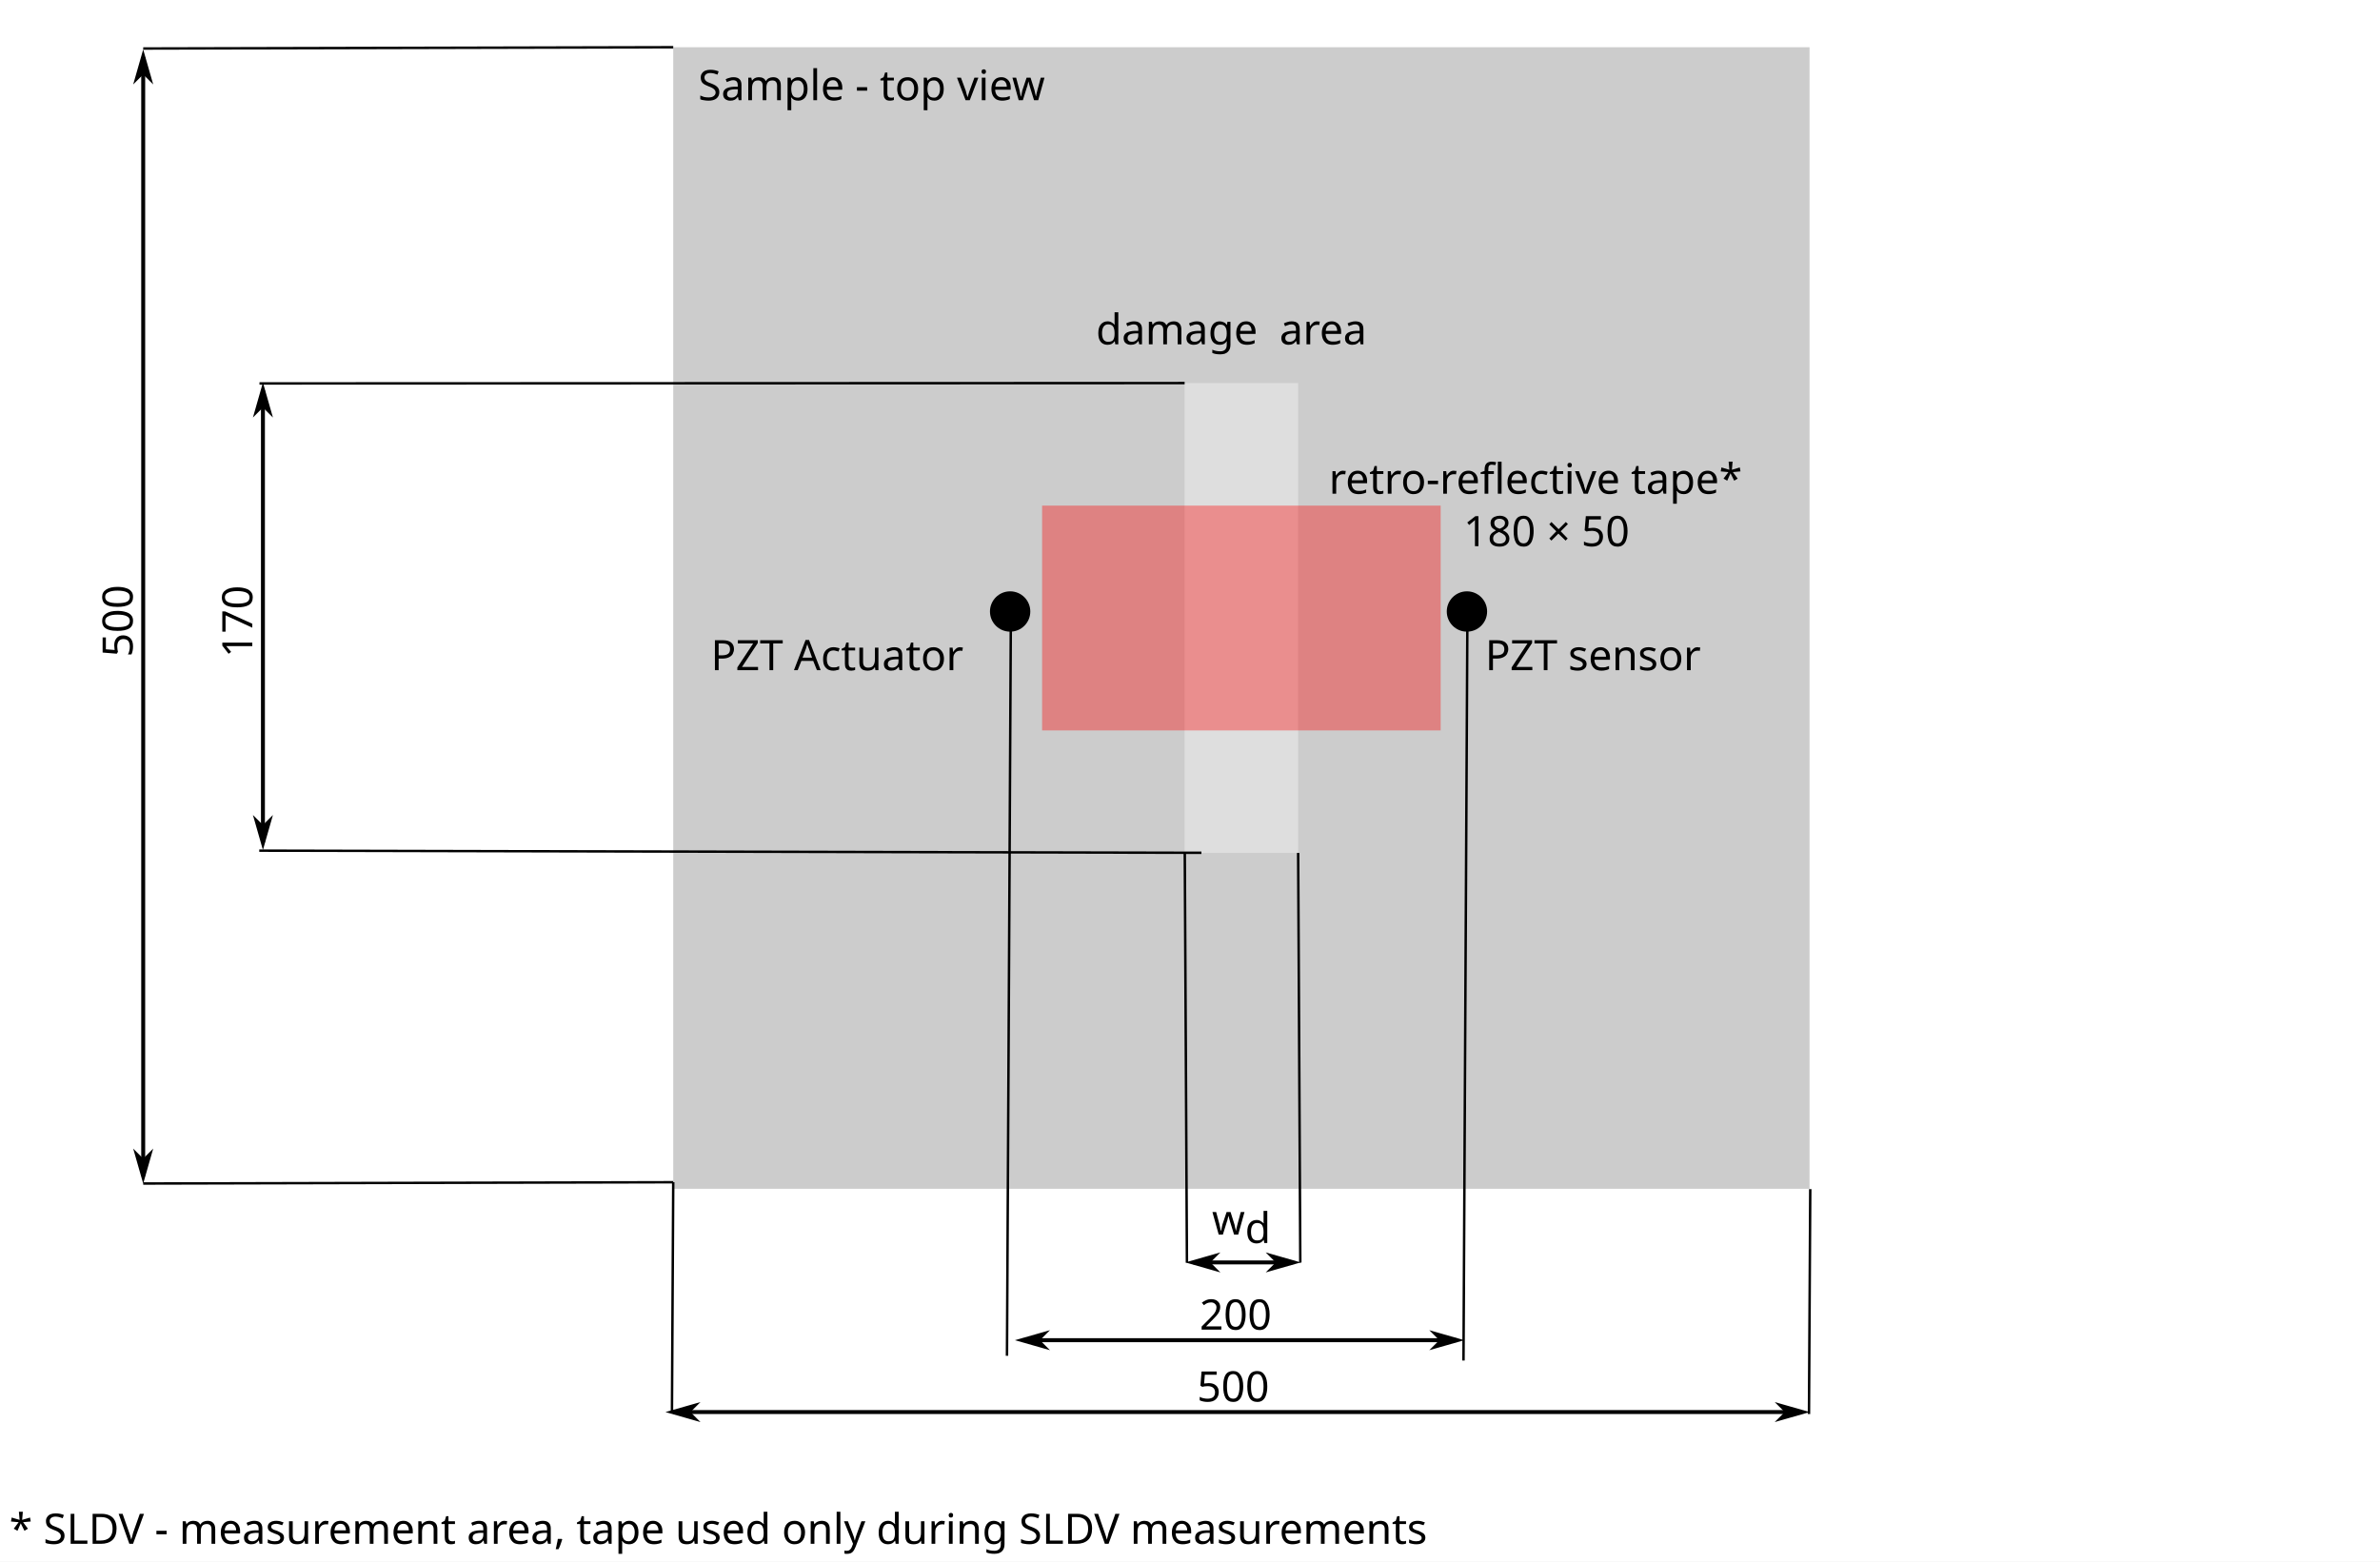
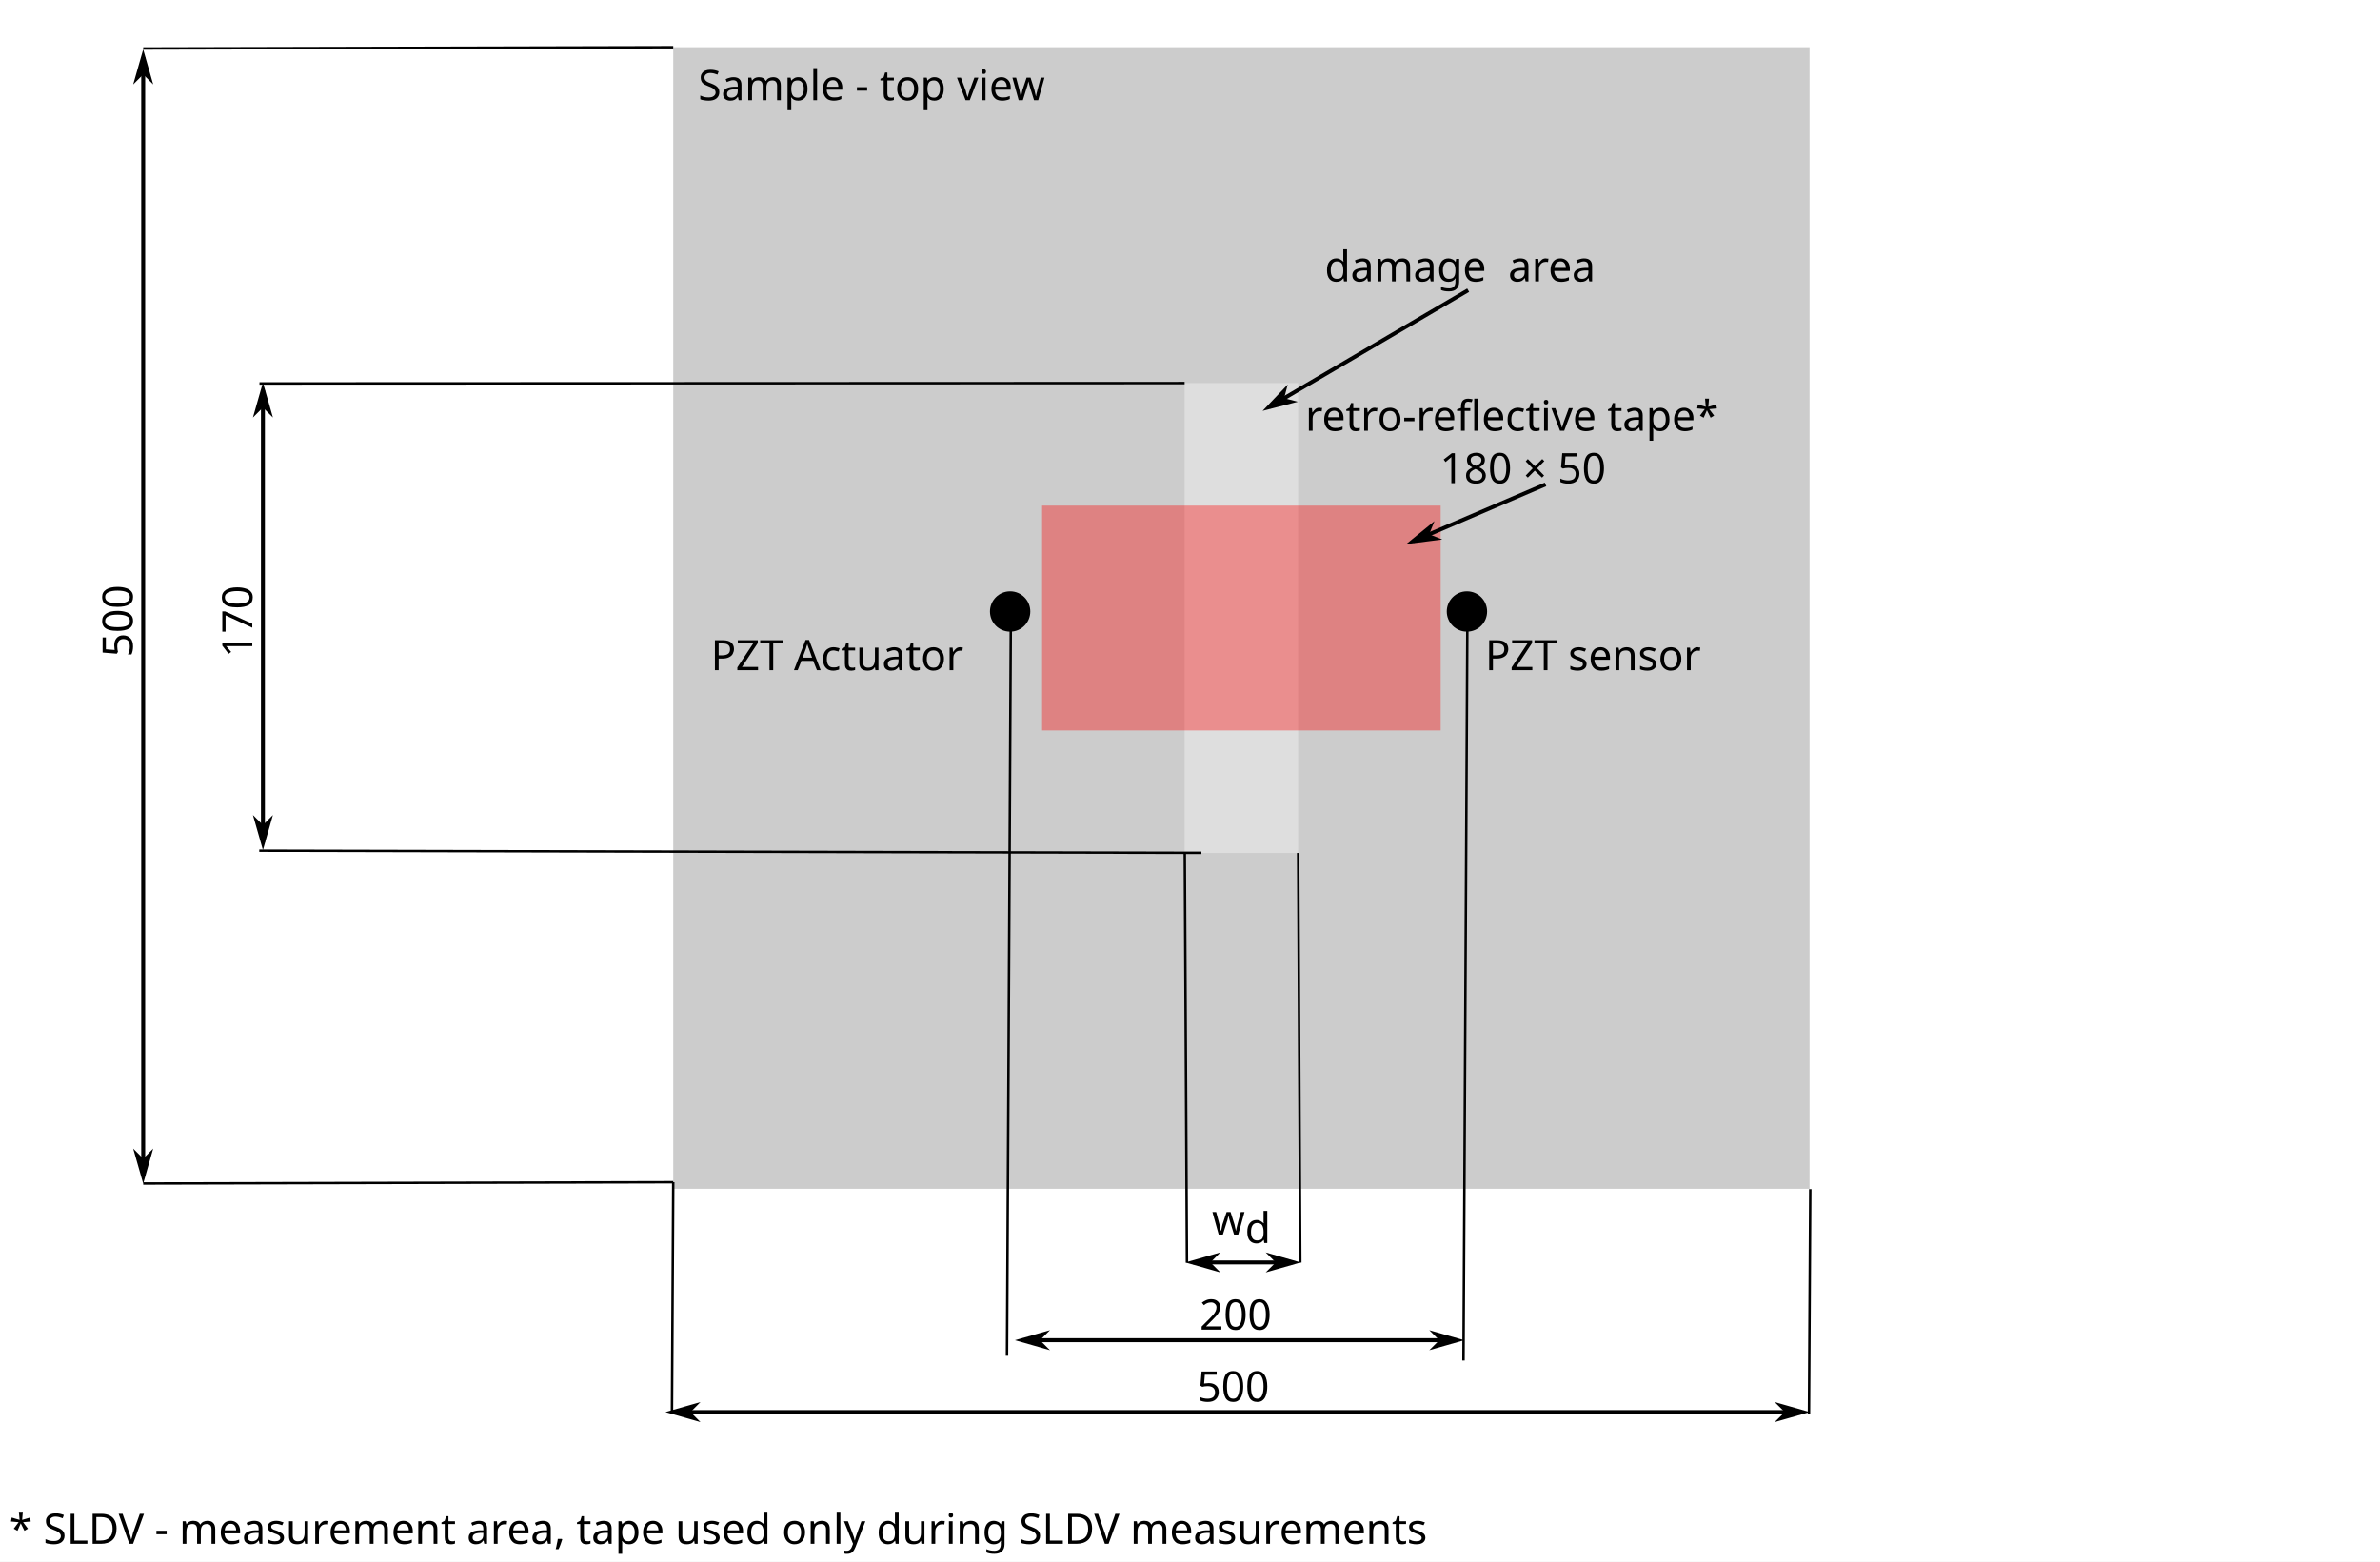
<svg xmlns="http://www.w3.org/2000/svg" width="160mm" height="105mm" viewBox="0 0 160 105" version="1.1" id="svg1273">
  <defs id="defs1267">
+     <marker style="overflow:visible" id="marker14990" refX="0" refY="0" orient="auto">
+       <path transform="matrix(-0.4,0,0,-0.4,-4,0)" style="fill:#000000;fill-opacity:1;fill-rule:evenodd;stroke:#000000;stroke-width:1pt;stroke-opacity:1" d="M 0,0 5,-5 -12.5,0 5,5 Z" id="path14988" />
+     </marker>
+     <marker orient="auto" refY="0" refX="0" id="marker14798" style="overflow:visible">
+       <path id="path14796" d="M 0,0 5,-5 -12.5,0 5,5 Z" style="fill:#000000;fill-opacity:1;fill-rule:evenodd;stroke:#000000;stroke-width:1pt;stroke-opacity:1" transform="matrix(-0.4,0,0,-0.4,-4,0)" />
+     </marker>
    <marker style="overflow:visible" id="marker43001" refX="0" refY="0" orient="auto">
      <path transform="matrix(-0.4,0,0,-0.4,-4,0)" style="fill:#000000;fill-opacity:1;fill-rule:evenodd;stroke:#000000;stroke-width:1pt;stroke-opacity:1" d="M 0,0 5,-5 -12.5,0 5,5 Z" id="path42999" />
    </marker>
    <marker style="overflow:visible" id="marker42787" refX="0" refY="0" orient="auto">
      <path transform="matrix(0.4,0,0,0.4,4,0)" style="fill:#000000;fill-opacity:1;fill-rule:evenodd;stroke:#000000;stroke-width:1pt;stroke-opacity:1" d="M 0,0 5,-5 -12.5,0 5,5 Z" id="path42785" />
    </marker>
    <marker style="overflow:visible" id="marker41286" refX="0" refY="0" orient="auto">
      <path transform="matrix(-0.4,0,0,-0.4,-4,0)" style="fill:#000000;fill-opacity:1;fill-rule:evenodd;stroke:#000000;stroke-width:1pt;stroke-opacity:1" d="M 0,0 5,-5 -12.5,0 5,5 Z" id="path41284" />
    </marker>
    <marker style="overflow:visible" id="marker41084" refX="0" refY="0" orient="auto">
      <path transform="matrix(0.4,0,0,0.4,4,0)" style="fill:#000000;fill-opacity:1;fill-rule:evenodd;stroke:#000000;stroke-width:1pt;stroke-opacity:1" d="M 0,0 5,-5 -12.5,0 5,5 Z" id="path41082" />
    </marker>
    <marker orient="auto" refY="0" refX="0" id="marker2878" style="overflow:visible">
      <path id="path2876" style="fill:#000000;fill-opacity:1;fill-rule:evenodd;stroke:#000000;stroke-width:0.625;stroke-linejoin:round;stroke-opacity:1" d="M 8.719,4.034 -2.207,0.016 8.719,-4.002 c -1.745,2.372 -1.735,5.617 -6e-7,8.035 z" transform="scale(-0.6)" />
    </marker>
    <marker orient="auto" refY="0" refX="0" id="marker2748" style="overflow:visible">
      <path id="path2746" style="fill:#000000;fill-opacity:1;fill-rule:evenodd;stroke:#000000;stroke-width:0.625;stroke-linejoin:round;stroke-opacity:1" d="M 8.719,4.034 -2.207,0.016 8.719,-4.002 c -1.745,2.372 -1.735,5.617 -6e-7,8.035 z" transform="scale(0.6)" />
    </marker>
    <marker orient="auto" refY="0" refX="0" id="marker2574" style="overflow:visible">
      <path id="path2572" style="fill:#000000;fill-opacity:1;fill-rule:evenodd;stroke:#000000;stroke-width:0.625;stroke-linejoin:round;stroke-opacity:1" d="M 8.719,4.034 -2.207,0.016 8.719,-4.002 c -1.745,2.372 -1.735,5.617 -6e-7,8.035 z" transform="scale(0.6)" />
    </marker>
    <marker orient="auto" refY="0" refX="0" id="marker1052" style="overflow:visible">
      <path id="path1050" d="M 0,0 5,-5 -12.5,0 5,5 Z" style="fill:#000000;fill-opacity:1;fill-rule:evenodd;stroke:#000000;stroke-width:1pt;stroke-opacity:1" transform="matrix(-0.8,0,0,-0.8,-10,0)" />
    </marker>
    <marker style="overflow:visible" id="marker8963" refX="0" refY="0" orient="auto">
      <path transform="matrix(-0.8,0,0,-0.8,-10,0)" style="fill:#000000;fill-opacity:1;fill-rule:evenodd;stroke:#000000;stroke-width:1pt;stroke-opacity:1" d="M 0,0 5,-5 -12.5,0 5,5 Z" id="path8961" />
    </marker>
    <marker style="overflow:visible" id="marker8651" refX="0" refY="0" orient="auto">
      <path transform="matrix(-0.8,0,0,-0.8,-10,0)" style="fill:#000000;fill-opacity:1;fill-rule:evenodd;stroke:#000000;stroke-width:1pt;stroke-opacity:1" d="M 0,0 5,-5 -12.5,0 5,5 Z" id="path8649" />
    </marker>
    <marker orient="auto" refY="0" refX="0" id="marker7729" style="overflow:visible">
      <path id="path7727" d="M 0,0 5,-5 -12.5,0 5,5 Z" style="fill:#000000;fill-opacity:1;fill-rule:evenodd;stroke:#000000;stroke-width:1pt;stroke-opacity:1" transform="matrix(-0.8,0,0,-0.8,-10,0)" />
    </marker>
    <marker orient="auto" refY="0" refX="0" id="Arrow1Mstart" style="overflow:visible">
      <path id="path2017" d="M 0,0 5,-5 -12.5,0 5,5 Z" style="fill:#000000;fill-opacity:1;fill-rule:evenodd;stroke:#000000;stroke-width:1pt;stroke-opacity:1" transform="matrix(0.4,0,0,0.4,4,0)" />
    </marker>
    <marker orient="auto" refY="0" refX="0" id="marker6703" style="overflow:visible">
      <path id="path6701" d="M 0,0 5,-5 -12.5,0 5,5 Z" style="fill:#000000;fill-opacity:1;fill-rule:evenodd;stroke:#000000;stroke-width:1pt;stroke-opacity:1" transform="matrix(-0.8,0,0,-0.8,-10,0)" />
    </marker>
    <marker orient="auto" refY="0" refX="0" id="marker5863" style="overflow:visible">
      <path id="path5861" d="M 0,0 5,-5 -12.5,0 5,5 Z" style="fill:#000000;fill-opacity:1;fill-rule:evenodd;stroke:#000000;stroke-width:1pt;stroke-opacity:1" transform="matrix(-0.8,0,0,-0.8,-10,0)" />
    </marker>
    <marker orient="auto" refY="0" refX="0" id="marker4905" style="overflow:visible">
      <path id="path4903" d="M 0,0 5,-5 -12.5,0 5,5 Z" style="fill:#000000;fill-opacity:1;fill-rule:evenodd;stroke:#000000;stroke-width:1pt;stroke-opacity:1" transform="matrix(-0.8,0,0,-0.8,-10,0)" />
    </marker>
    <marker style="overflow:visible" id="marker3209" refX="0" refY="0" orient="auto">
      <path transform="matrix(-0.8,0,0,-0.8,-10,0)" style="fill:#000000;fill-opacity:1;fill-rule:evenodd;stroke:#000000;stroke-width:1pt;stroke-opacity:1" d="M 0,0 5,-5 -12.5,0 5,5 Z" id="path3207" />
    </marker>
    <marker orient="auto" refY="0" refX="0" id="marker3061" style="overflow:visible">
      <path id="path3059" d="M 0,0 5,-5 -12.5,0 5,5 Z" style="fill:#000000;fill-opacity:1;fill-rule:evenodd;stroke:#000000;stroke-width:1pt;stroke-opacity:1" transform="matrix(-0.8,0,0,-0.8,-10,0)" />
    </marker>
    <marker orient="auto" refY="0" refX="0" id="marker2737" style="overflow:visible">
      <path id="path2735" d="M 0,0 5,-5 -12.5,0 5,5 Z" style="fill:#000000;fill-opacity:1;fill-rule:evenodd;stroke:#000000;stroke-width:1pt;stroke-opacity:1" transform="matrix(-0.8,0,0,-0.8,-10,0)" />
    </marker>
    <marker orient="auto" refY="0" refX="0" id="marker2295" style="overflow:visible">
      <path id="path2293" d="M 0,0 5,-5 -12.5,0 5,5 Z" style="fill:#000000;fill-opacity:1;fill-rule:evenodd;stroke:#000000;stroke-width:1pt;stroke-opacity:1" transform="matrix(0.8,0,0,0.8,10,0)" />
    </marker>
    <marker orient="auto" refY="0" refX="0" id="Arrow1Lstart" style="overflow:visible">
      <path id="path2011" d="M 0,0 5,-5 -12.5,0 5,5 Z" style="fill:#000000;fill-opacity:1;fill-rule:evenodd;stroke:#000000;stroke-width:1pt;stroke-opacity:1" transform="matrix(0.8,0,0,0.8,10,0)" />
    </marker>
    <marker orient="auto" refY="0" refX="0" id="marker29098" style="overflow:visible">
      <path id="path29096" d="M 0,0 5,-5 -12.5,0 5,5 Z" style="fill:#000000;fill-opacity:1;fill-rule:evenodd;stroke:#000000;stroke-width:1pt;stroke-opacity:1" transform="matrix(0.4,0,0,0.4,4,0)" />
    </marker>
    <marker orient="auto" refY="0" refX="0" id="marker29210" style="overflow:visible">
      <path id="path29208" d="M 0,0 5,-5 -12.5,0 5,5 Z" style="fill:#000000;fill-opacity:1;fill-rule:evenodd;stroke:#000000;stroke-width:1pt;stroke-opacity:1" transform="matrix(-0.4,0,0,-0.4,-4,0)" />
    </marker>
    <marker style="overflow:visible" id="marker28848" refX="0" refY="0" orient="auto">
      <path transform="matrix(0.4,0,0,0.4,4,0)" style="fill:#000000;fill-opacity:1;fill-rule:evenodd;stroke:#000000;stroke-width:1pt;stroke-opacity:1" d="M 0,0 5,-5 -12.5,0 5,5 Z" id="path28846" />
    </marker>
    <marker style="overflow:visible" id="marker28966" refX="0" refY="0" orient="auto">
      <path transform="matrix(-0.4,0,0,-0.4,-4,0)" style="fill:#000000;fill-opacity:1;fill-rule:evenodd;stroke:#000000;stroke-width:1pt;stroke-opacity:1" d="M 0,0 5,-5 -12.5,0 5,5 Z" id="path28964" />
    </marker>
    <marker orient="auto" refY="0" refX="0" id="marker33024" style="overflow:visible">
      <path id="path33022" d="M 0,0 5,-5 -12.5,0 5,5 Z" style="fill:#000000;fill-opacity:1;fill-rule:evenodd;stroke:#000000;stroke-width:1pt;stroke-opacity:1" transform="matrix(0.4,0,0,0.4,4,0)" />
    </marker>
    <marker orient="auto" refY="0" refX="0" id="marker33344" style="overflow:visible">
      <path id="path33342" d="M 0,0 5,-5 -12.5,0 5,5 Z" style="fill:#000000;fill-opacity:1;fill-rule:evenodd;stroke:#000000;stroke-width:1pt;stroke-opacity:1" transform="matrix(-0.4,0,0,-0.4,-4,0)" />
    </marker>
    <marker orient="auto" refY="0" refX="0" id="marker31818" style="overflow:visible">
      <path id="path31816" d="M 0,0 5,-5 -12.5,0 5,5 Z" style="fill:#000000;fill-opacity:1;fill-rule:evenodd;stroke:#000000;stroke-width:1pt;stroke-opacity:1" transform="matrix(0.4,0,0,0.4,4,0)" />
    </marker>
    <marker orient="auto" refY="0" refX="0" id="marker31954" style="overflow:visible">
      <path id="path31952" d="M 0,0 5,-5 -12.5,0 5,5 Z" style="fill:#000000;fill-opacity:1;fill-rule:evenodd;stroke:#000000;stroke-width:1pt;stroke-opacity:1" transform="matrix(-0.4,0,0,-0.4,-4,0)" />
    </marker>
  </defs>
  <g id="layer1" transform="translate(0,-192)">
-     <rect style="opacity:1;fill:#ffffff;fill-opacity:0.99;stroke:none;stroke-width:0.165;stroke-miterlimit:4;stroke-dasharray:none;stroke-dashoffset:0;stroke-opacity:1" id="rect44859" width="160" height="105" x="0" y="192" />
+     <rect style="opacity:1;fill:#ffffff;fill-opacity:1;stroke:none;stroke-width:0.165;stroke-miterlimit:4;stroke-dasharray:none;stroke-dashoffset:0;stroke-opacity:1" id="rect44859" width="160" height="105" x="0" y="192" />
    <rect style="opacity:1;fill:#cccccc;fill-opacity:1;stroke:none;stroke-width:0.765;stroke-miterlimit:4;stroke-dasharray:none;stroke-dashoffset:0;stroke-opacity:1" id="rect11264" width="76.391" height="76.755" x="45.259" y="195.176" />
    <text xml:space="preserve" style="font-style:normal;font-variant:normal;font-weight:normal;font-stretch:normal;font-size:3.77px;line-height:1.25;font-family:'TeX Gyre DejaVu Math';-inkscape-font-specification:'TeX Gyre DejaVu Math';letter-spacing:0px;word-spacing:0px;fill:#000000;fill-opacity:1;stroke:none;stroke-width:0.265" x="46.937" y="198.735" id="text9498" transform="scale(0.9999854,1.000015)">
      <tspan id="tspan9496" x="46.937" y="198.735" style="font-style:normal;font-variant:normal;font-weight:normal;font-stretch:normal;font-size:2.822px;font-family:'TeX Gyre DejaVu Math';-inkscape-font-specification:'TeX Gyre DejaVu Math';fill:#000000;stroke-width:0.265">Sample - top view</tspan>
    </text>
    <text xml:space="preserve" style="font-style:normal;font-variant:normal;font-weight:normal;font-stretch:normal;font-size:3.77px;line-height:1.25;font-family:'TeX Gyre DejaVu Math';-inkscape-font-specification:'TeX Gyre DejaVu Math';letter-spacing:0px;word-spacing:0px;fill:#000000;fill-opacity:1;stroke:none;stroke-width:0.265" x="47.781" y="237.059" id="text9502" transform="scale(0.9999854,1.000015)">
      <tspan id="tspan9500" x="47.781" y="237.059" style="font-style:normal;font-variant:normal;font-weight:normal;font-stretch:normal;font-size:2.822px;font-family:'TeX Gyre DejaVu Math';-inkscape-font-specification:'TeX Gyre DejaVu Math';fill:#000000;stroke-width:0.265">PZT Actuator</tspan>
    </text>
    <text xml:space="preserve" style="font-style:normal;font-variant:normal;font-weight:normal;font-stretch:normal;font-size:3.77px;line-height:1.25;font-family:'TeX Gyre DejaVu Math';-inkscape-font-specification:'TeX Gyre DejaVu Math';letter-spacing:0px;word-spacing:0px;fill:#000000;fill-opacity:1;stroke:none;stroke-width:0.265" x="99.835" y="237.059" id="text9506" transform="scale(0.9999854,1.000015)">
      <tspan id="tspan9504" x="99.835" y="237.059" style="font-style:normal;font-variant:normal;font-weight:normal;font-stretch:normal;font-size:2.822px;font-family:'TeX Gyre DejaVu Math';-inkscape-font-specification:'TeX Gyre DejaVu Math';fill:#000000;stroke-width:0.265">PZT sensor</tspan>
    </text>
    <path id="path29094" d="m 121.14,286.943 c -75.881,0 -75.881,0 -75.881,0" style="fill:none;stroke:#000000;stroke-width:0.265;stroke-linecap:butt;stroke-linejoin:miter;stroke-miterlimit:4;stroke-dasharray:none;stroke-opacity:1;marker-start:url(#marker29098);marker-end:url(#marker29210)" />
    <rect style="opacity:1;fill:#ffffff;fill-opacity:0.361;stroke:none;stroke-width:0.065;stroke-miterlimit:4;stroke-dasharray:none;stroke-dashoffset:0;stroke-opacity:1" id="rect28748" width="7.633" height="31.592" x="79.638" y="217.757" />
    <path style="fill:none;stroke:#000000;stroke-width:0.265;stroke-linecap:butt;stroke-linejoin:miter;stroke-miterlimit:4;stroke-dasharray:none;stroke-opacity:1;marker-start:url(#marker28848);marker-end:url(#marker28966)" d="m 9.627,195.846 c 0,75.214 0,75.214 0,75.214" id="path28750" />
    <text xml:space="preserve" style="font-style:normal;font-variant:normal;font-weight:normal;font-stretch:normal;font-size:2.822px;line-height:1.25;font-family:'TeX Gyre DejaVu Math';-inkscape-font-specification:'TeX Gyre DejaVu Math';letter-spacing:0px;word-spacing:0px;fill:#000000;fill-opacity:1;stroke:none;stroke-width:0.265" x="-236.172" y="8.915" id="text28754" transform="rotate(-90)">
      <tspan id="tspan28752" x="-236.172" y="8.915" style="font-size:2.822px;stroke-width:0.265">500</tspan>
    </text>
-     <text xml:space="preserve" style="font-style:normal;font-variant:normal;font-weight:normal;font-stretch:normal;font-size:2.822px;line-height:1.25;font-family:'TeX Gyre DejaVu Math';-inkscape-font-specification:'TeX Gyre DejaVu Math';letter-spacing:0px;word-spacing:0px;fill:#000000;fill-opacity:1;stroke:none;stroke-width:0.265" x="73.678" y="215.155" id="text31800">
-       <tspan id="tspan31798" x="73.678" y="215.155" style="font-size:2.822px;fill:#000000;stroke-width:0.265">damage  area</tspan>
+     <text xml:space="preserve" style="font-style:normal;font-variant:normal;font-weight:normal;font-stretch:normal;font-size:2.822px;line-height:1.25;font-family:'TeX Gyre DejaVu Math';-inkscape-font-specification:'TeX Gyre DejaVu Math';letter-spacing:0px;word-spacing:0px;fill:#000000;fill-opacity:1;stroke:none;stroke-width:0.265" x="89.054" y="210.921" id="text31800">
+       <tspan id="tspan31798" x="89.054" y="210.921" style="font-size:2.822px;fill:#000000;stroke-width:0.265">damage  area</tspan>
    </text>
    <path style="fill:none;stroke:#000000;stroke-width:0.165;stroke-linecap:butt;stroke-linejoin:miter;stroke-miterlimit:4;stroke-dasharray:none;stroke-opacity:1" d="m 45.259,195.176 -35.631,0.086" id="path33004" />
    <path id="path33020" d="m 17.676,218.241 c 0,30.389 0,30.389 0,30.389" style="fill:none;stroke:#000000;stroke-width:0.265;stroke-linecap:butt;stroke-linejoin:miter;stroke-miterlimit:4;stroke-dasharray:none;stroke-opacity:1;marker-start:url(#marker33024);marker-end:url(#marker33344)" />
    <path id="path35646" d="m 79.638,217.757 -62.194,0.024" style="fill:#000000;stroke:#000000;stroke-width:0.165;stroke-linecap:butt;stroke-linejoin:miter;stroke-miterlimit:4;stroke-dasharray:none;stroke-opacity:1" />
    <path style="fill:#000000;stroke:#000000;stroke-width:0.165;stroke-linecap:butt;stroke-linejoin:miter;stroke-miterlimit:4;stroke-dasharray:none;stroke-opacity:1" d="m 80.767,249.339 -63.338,-0.145" id="path35648" />
    <text transform="rotate(-90)" id="text35652" y="16.963" x="-236.207" style="font-style:normal;font-variant:normal;font-weight:normal;font-stretch:normal;font-size:2.822px;line-height:1.25;font-family:'TeX Gyre DejaVu Math';-inkscape-font-specification:'TeX Gyre DejaVu Math';letter-spacing:0px;word-spacing:0px;fill:#000000;fill-opacity:1;stroke:none;stroke-width:0.265" xml:space="preserve">
      <tspan style="font-size:2.822px;stroke-width:0.265" y="16.963" x="-236.207" id="tspan35650">170</tspan>
    </text>
    <path id="path35774" d="m 79.794,276.881 -0.145,-27.543" style="fill:#000000;stroke:#000000;stroke-width:0.165;stroke-linecap:butt;stroke-linejoin:miter;stroke-miterlimit:4;stroke-dasharray:none;stroke-opacity:1" />
    <path id="path41010" d="m 45.259,271.49 -35.631,0.086" style="fill:none;stroke:#000000;stroke-width:0.165;stroke-linecap:butt;stroke-linejoin:miter;stroke-miterlimit:4;stroke-dasharray:none;stroke-opacity:1" />
    <path style="fill:#000000;stroke:#000000;stroke-width:0.165;stroke-linecap:butt;stroke-linejoin:miter;stroke-miterlimit:4;stroke-dasharray:none;stroke-opacity:1" d="M 87.415,276.892 87.271,249.349" id="path41066" />
    <path style="fill:none;stroke:#000000;stroke-width:0.265;stroke-linecap:butt;stroke-linejoin:miter;stroke-miterlimit:4;stroke-dasharray:none;stroke-opacity:1;marker-start:url(#marker41084);marker-end:url(#marker41286)" d="m 86.922,276.881 c -6.71,0 -6.71,0 -6.71,0" id="path41080" />
    <text id="text32228" y="275.009" x="81.475" style="font-style:normal;font-variant:normal;font-weight:normal;font-stretch:normal;font-size:2.822px;line-height:1.25;font-family:'TeX Gyre DejaVu Math';-inkscape-font-specification:'TeX Gyre DejaVu Math';letter-spacing:0px;word-spacing:0px;fill:#000000;fill-opacity:1;stroke:none;stroke-width:0.265" xml:space="preserve">
      <tspan style="font-size:2.822px;stroke-width:0.265" y="275.009" x="81.475" id="tspan32226">w<tspan style="font-size:2.822px;baseline-shift:sub;stroke-width:0.265" id="tspan33006">d</tspan>
      </tspan>
    </text>
    <text id="text29532" y="286.23" x="80.48" style="font-style:normal;font-variant:normal;font-weight:normal;font-stretch:normal;font-size:2.822px;line-height:1.25;font-family:'TeX Gyre DejaVu Math';-inkscape-font-specification:'TeX Gyre DejaVu Math';letter-spacing:0px;word-spacing:0px;fill:#000000;fill-opacity:1;stroke:none;stroke-width:0.265" xml:space="preserve">
      <tspan style="font-size:2.822px;stroke-width:0.265" y="286.23" x="80.48" id="tspan29530">500</tspan>
    </text>
    <path id="path42065" d="m 45.259,271.488 -0.086,15.503" style="fill:none;stroke:#000000;stroke-width:0.165;stroke-linecap:butt;stroke-linejoin:miter;stroke-miterlimit:4;stroke-dasharray:none;stroke-opacity:1" />
    <path style="fill:none;stroke:#000000;stroke-width:0.165;stroke-linecap:butt;stroke-linejoin:miter;stroke-miterlimit:4;stroke-dasharray:none;stroke-opacity:1" d="m 121.698,271.952 -0.086,15.124" id="path42067" />
    <rect y="-96.852" x="225.995" height="26.794" width="15.116" id="rect42069" style="opacity:1;fill:#ff0000;fill-opacity:0.361;stroke:none;stroke-width:0.065;stroke-miterlimit:4;stroke-dasharray:none;stroke-dashoffset:0;stroke-opacity:1" transform="rotate(90)" />
-     <text id="text42091" y="225.195" x="105.802" style="font-style:normal;font-variant:normal;font-weight:normal;font-stretch:normal;font-size:2.822px;line-height:1.25;font-family:'TeX Gyre DejaVu Math';-inkscape-font-specification:'TeX Gyre DejaVu Math';letter-spacing:0px;word-spacing:0px;fill:#000000;fill-opacity:1;stroke:none;stroke-width:0.265" xml:space="preserve">
-       <tspan style="font-size:2.822px;text-align:center;text-anchor:middle;fill:#000000;stroke-width:0.265" y="225.195" x="105.802" id="tspan42089">retro-reflective tape*</tspan>
-       <tspan style="font-size:2.822px;text-align:center;text-anchor:middle;fill:#000000;stroke-width:0.265" y="228.722" x="105.802" id="tspan42097">180 × 50</tspan>
+     <text id="text42091" y="220.961" x="104.215" style="font-style:normal;font-variant:normal;font-weight:normal;font-stretch:normal;font-size:2.822px;line-height:1.25;font-family:'TeX Gyre DejaVu Math';-inkscape-font-specification:'TeX Gyre DejaVu Math';letter-spacing:0px;word-spacing:0px;fill:#000000;fill-opacity:1;stroke:none;stroke-width:0.265" xml:space="preserve">
+       <tspan style="font-size:2.822px;text-align:center;text-anchor:middle;fill:#000000;stroke-width:0.265" y="220.961" x="104.215" id="tspan42089">retro-reflective tape*</tspan>
+       <tspan style="font-size:2.822px;text-align:center;text-anchor:middle;fill:#000000;stroke-width:0.265" y="224.489" x="104.215" id="tspan42097">180 × 50</tspan>
    </text>
    <text xml:space="preserve" style="font-style:normal;font-variant:normal;font-weight:normal;font-stretch:normal;font-size:2.822px;line-height:1.25;font-family:'TeX Gyre DejaVu Math';-inkscape-font-specification:'TeX Gyre DejaVu Math';letter-spacing:0px;word-spacing:0px;fill:#000000;fill-opacity:1;stroke:none;stroke-width:0.265" x="0.629" y="295.801" id="text42095">
      <tspan id="tspan42093" x="0.629" y="295.801" style="font-size:2.822px;stroke-width:0.265">* SLDV - measurement area, tape used only during SLDV measurements</tspan>
    </text>
    <path style="fill:#000000;stroke:#000000;stroke-width:0.265;stroke-linecap:butt;stroke-linejoin:miter;stroke-miterlimit:4;stroke-dasharray:none;stroke-opacity:1;marker-start:url(#marker42787);marker-end:url(#marker43001)" d="m 97.92,282.11 c -29.166,0 -29.166,0 -29.166,0" id="path42783" />
    <path style="fill:#000000;stroke:#000000;stroke-width:0.165;stroke-linecap:butt;stroke-linejoin:miter;stroke-miterlimit:4;stroke-dasharray:none;stroke-opacity:1" d="M 67.956,233.587 67.696,283.158" id="path44827" />
    <path id="path44829" d="M 98.65,233.186 98.386,283.478" style="fill:#000000;stroke:#000000;stroke-width:0.165;stroke-linecap:butt;stroke-linejoin:miter;stroke-miterlimit:4;stroke-dasharray:none;stroke-opacity:1" />
    <text xml:space="preserve" style="font-style:normal;font-variant:normal;font-weight:normal;font-stretch:normal;font-size:2.822px;line-height:1.25;font-family:'TeX Gyre DejaVu Math';-inkscape-font-specification:'TeX Gyre DejaVu Math';letter-spacing:0px;word-spacing:0px;fill:#000000;fill-opacity:1;stroke:none;stroke-width:0.265" x="80.641" y="281.398" id="text44833">
      <tspan id="tspan44831" x="80.641" y="281.398" style="font-size:2.822px;fill:#000000;stroke:none;stroke-width:0.265">200</tspan>
    </text>
    <flowRoot xml:space="preserve" id="flowRoot44861" style="font-style:normal;font-variant:normal;font-weight:normal;font-stretch:normal;font-size:2.822px;line-height:1.25;font-family:'TeX Gyre DejaVu Math';-inkscape-font-specification:'TeX Gyre DejaVu Math';letter-spacing:0px;word-spacing:0px;fill:#000000;fill-opacity:1;stroke:none">
      <flowRegion id="flowRegion44863" style="font-size:2.822px">
        <rect id="rect44865" width="46.972" height="11.364" x="255.316" y="190.336" style="font-size:2.822px" />
      </flowRegion>
      <flowPara id="flowPara44867" />
    </flowRoot>
    <circle style="opacity:1;fill:#000000;fill-opacity:1;stroke:none;stroke-width:0.765;stroke-miterlimit:4;stroke-dasharray:none;stroke-dashoffset:0;stroke-opacity:1" id="path11266" cx="67.908" cy="233.115" r="1.356" />
    <circle r="1.356" cy="233.115" cx="98.618" id="circle11268" style="opacity:1;fill:#000000;fill-opacity:1;stroke:none;stroke-width:0.765;stroke-miterlimit:4;stroke-dasharray:none;stroke-dashoffset:0;stroke-opacity:1" />
+     <path style="fill:none;stroke:#000000;stroke-width:0.265;stroke-linecap:butt;stroke-linejoin:miter;stroke-opacity:1;stroke-miterlimit:4;stroke-dasharray:none;marker-end:url(#marker14798)" d="m 103.901,224.57 -8.887,3.809" id="path14788" />
+     <path id="path14986" d="m 98.701,211.515 -13.372,7.846" style="fill:none;stroke:#000000;stroke-width:0.265;stroke-linecap:butt;stroke-linejoin:miter;stroke-miterlimit:4;stroke-dasharray:none;stroke-opacity:1;marker-end:url(#marker14990)" />
  </g>
</svg>
